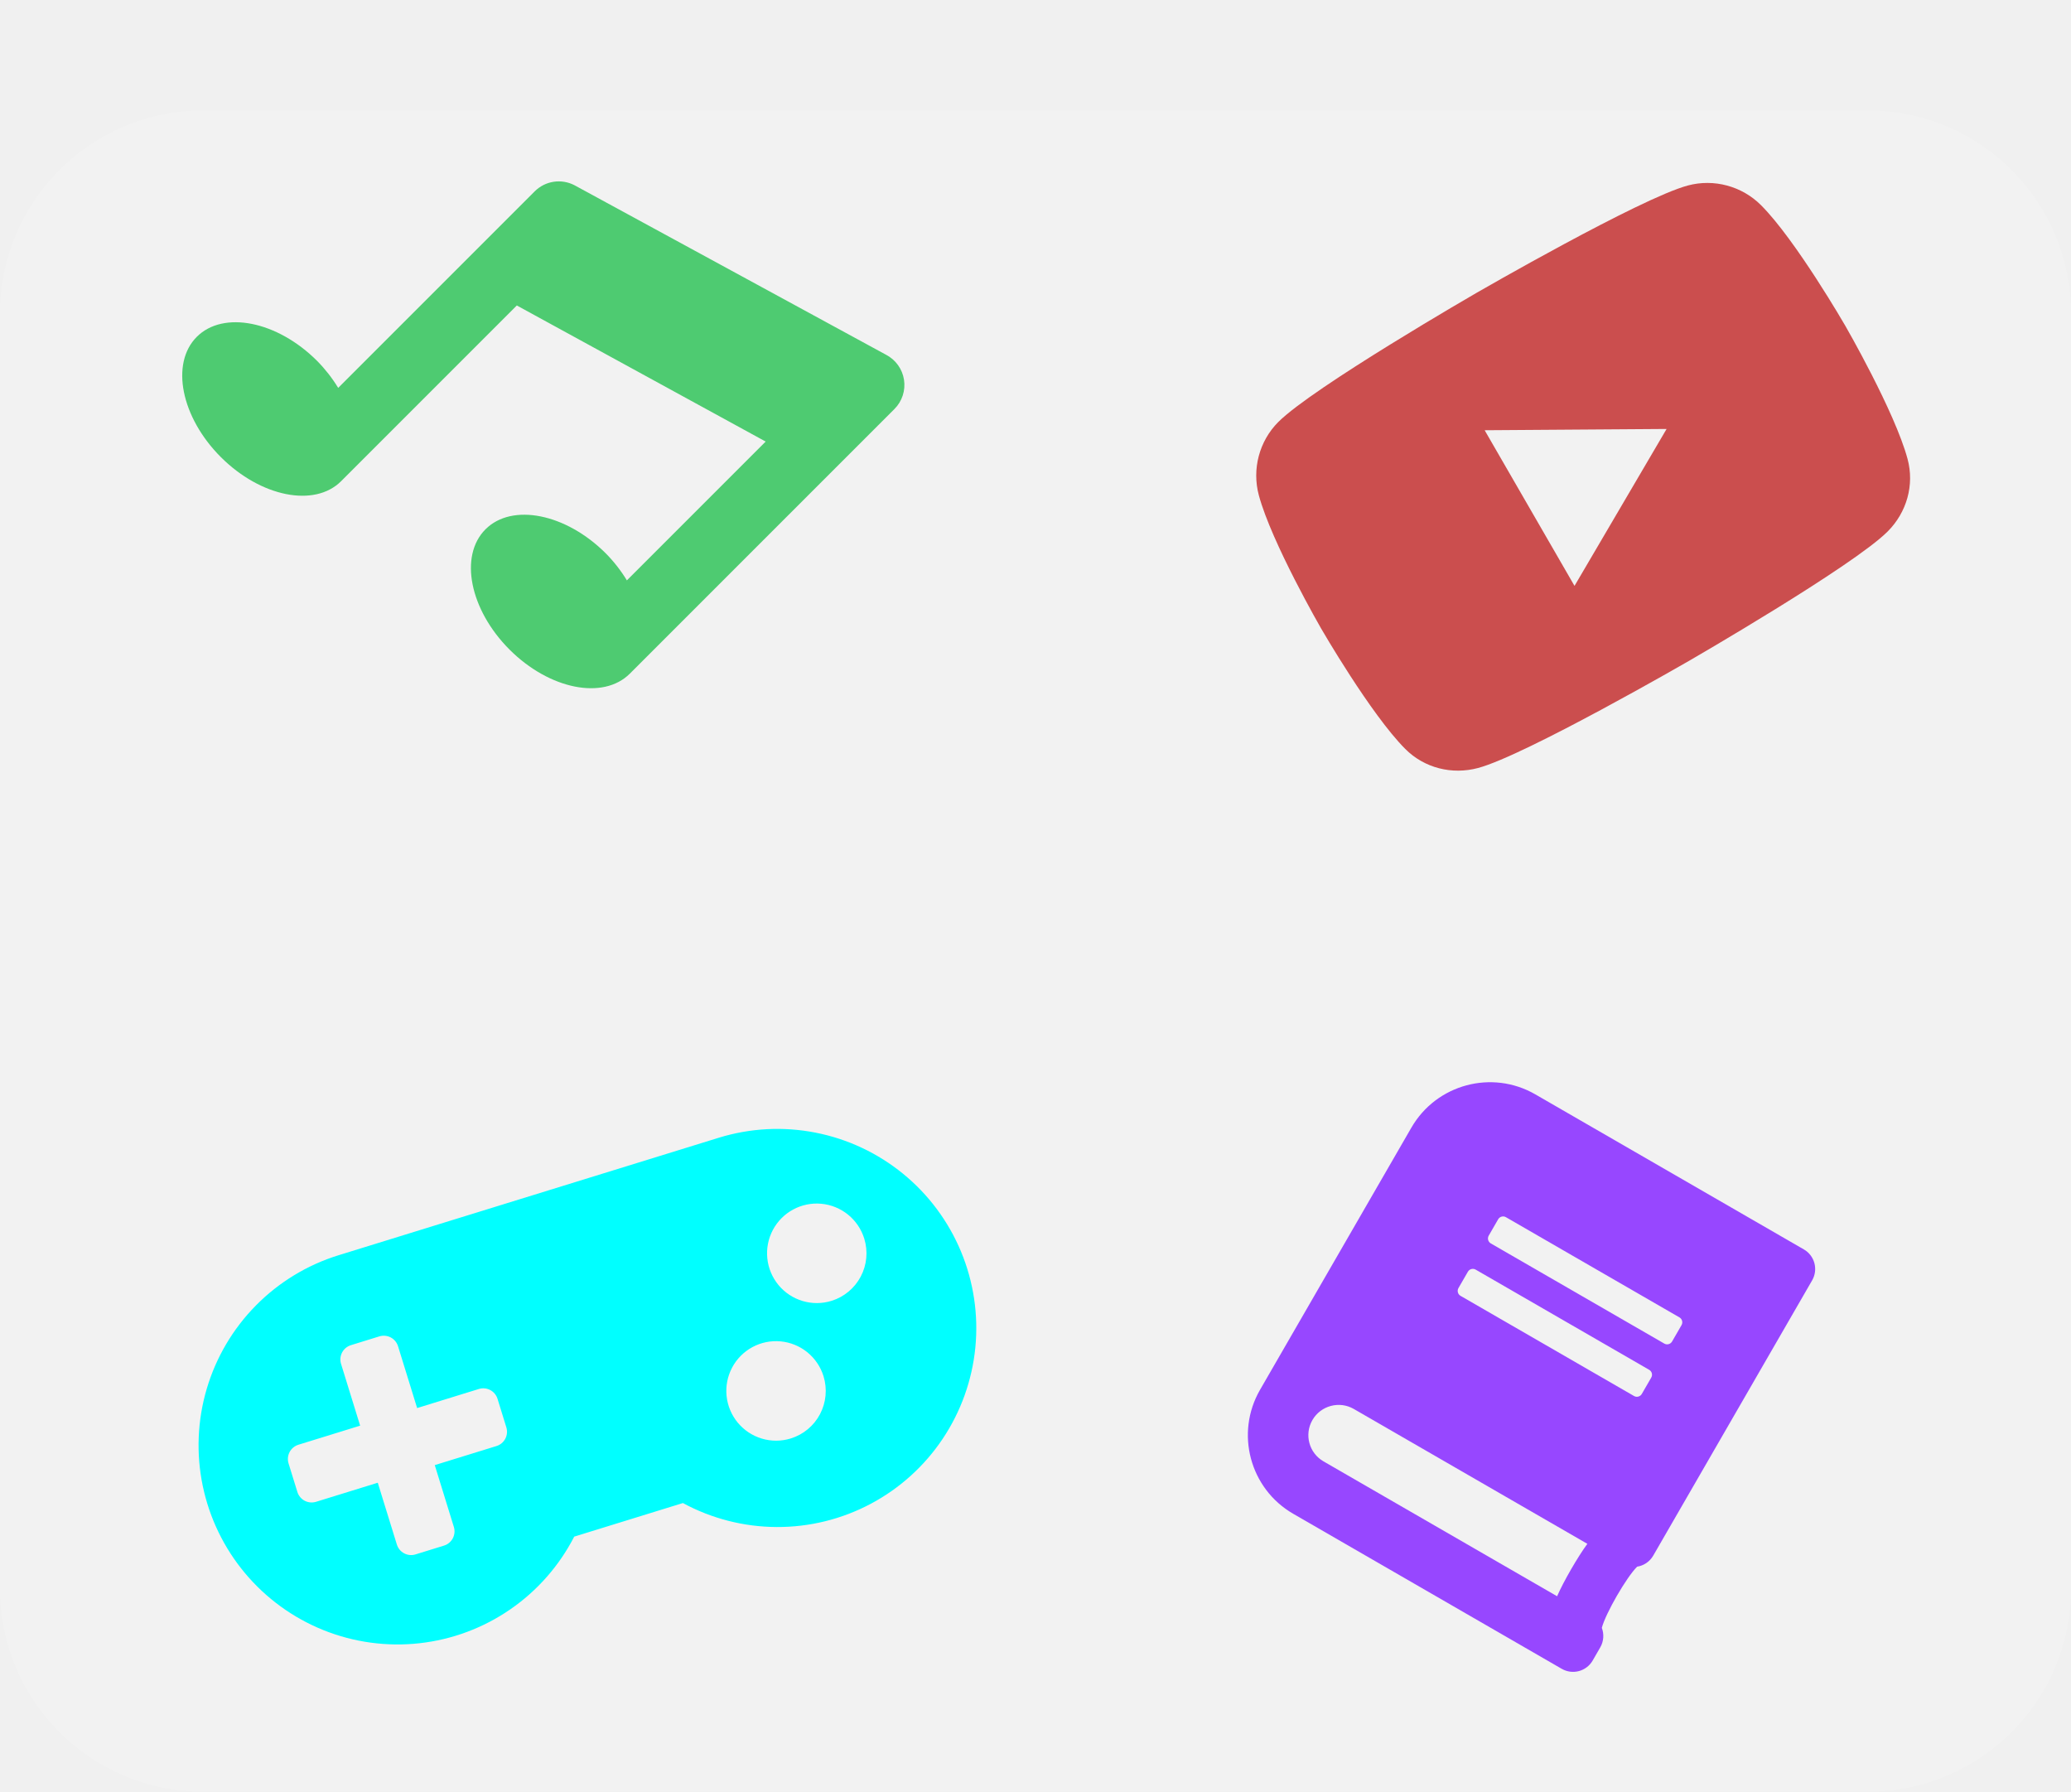
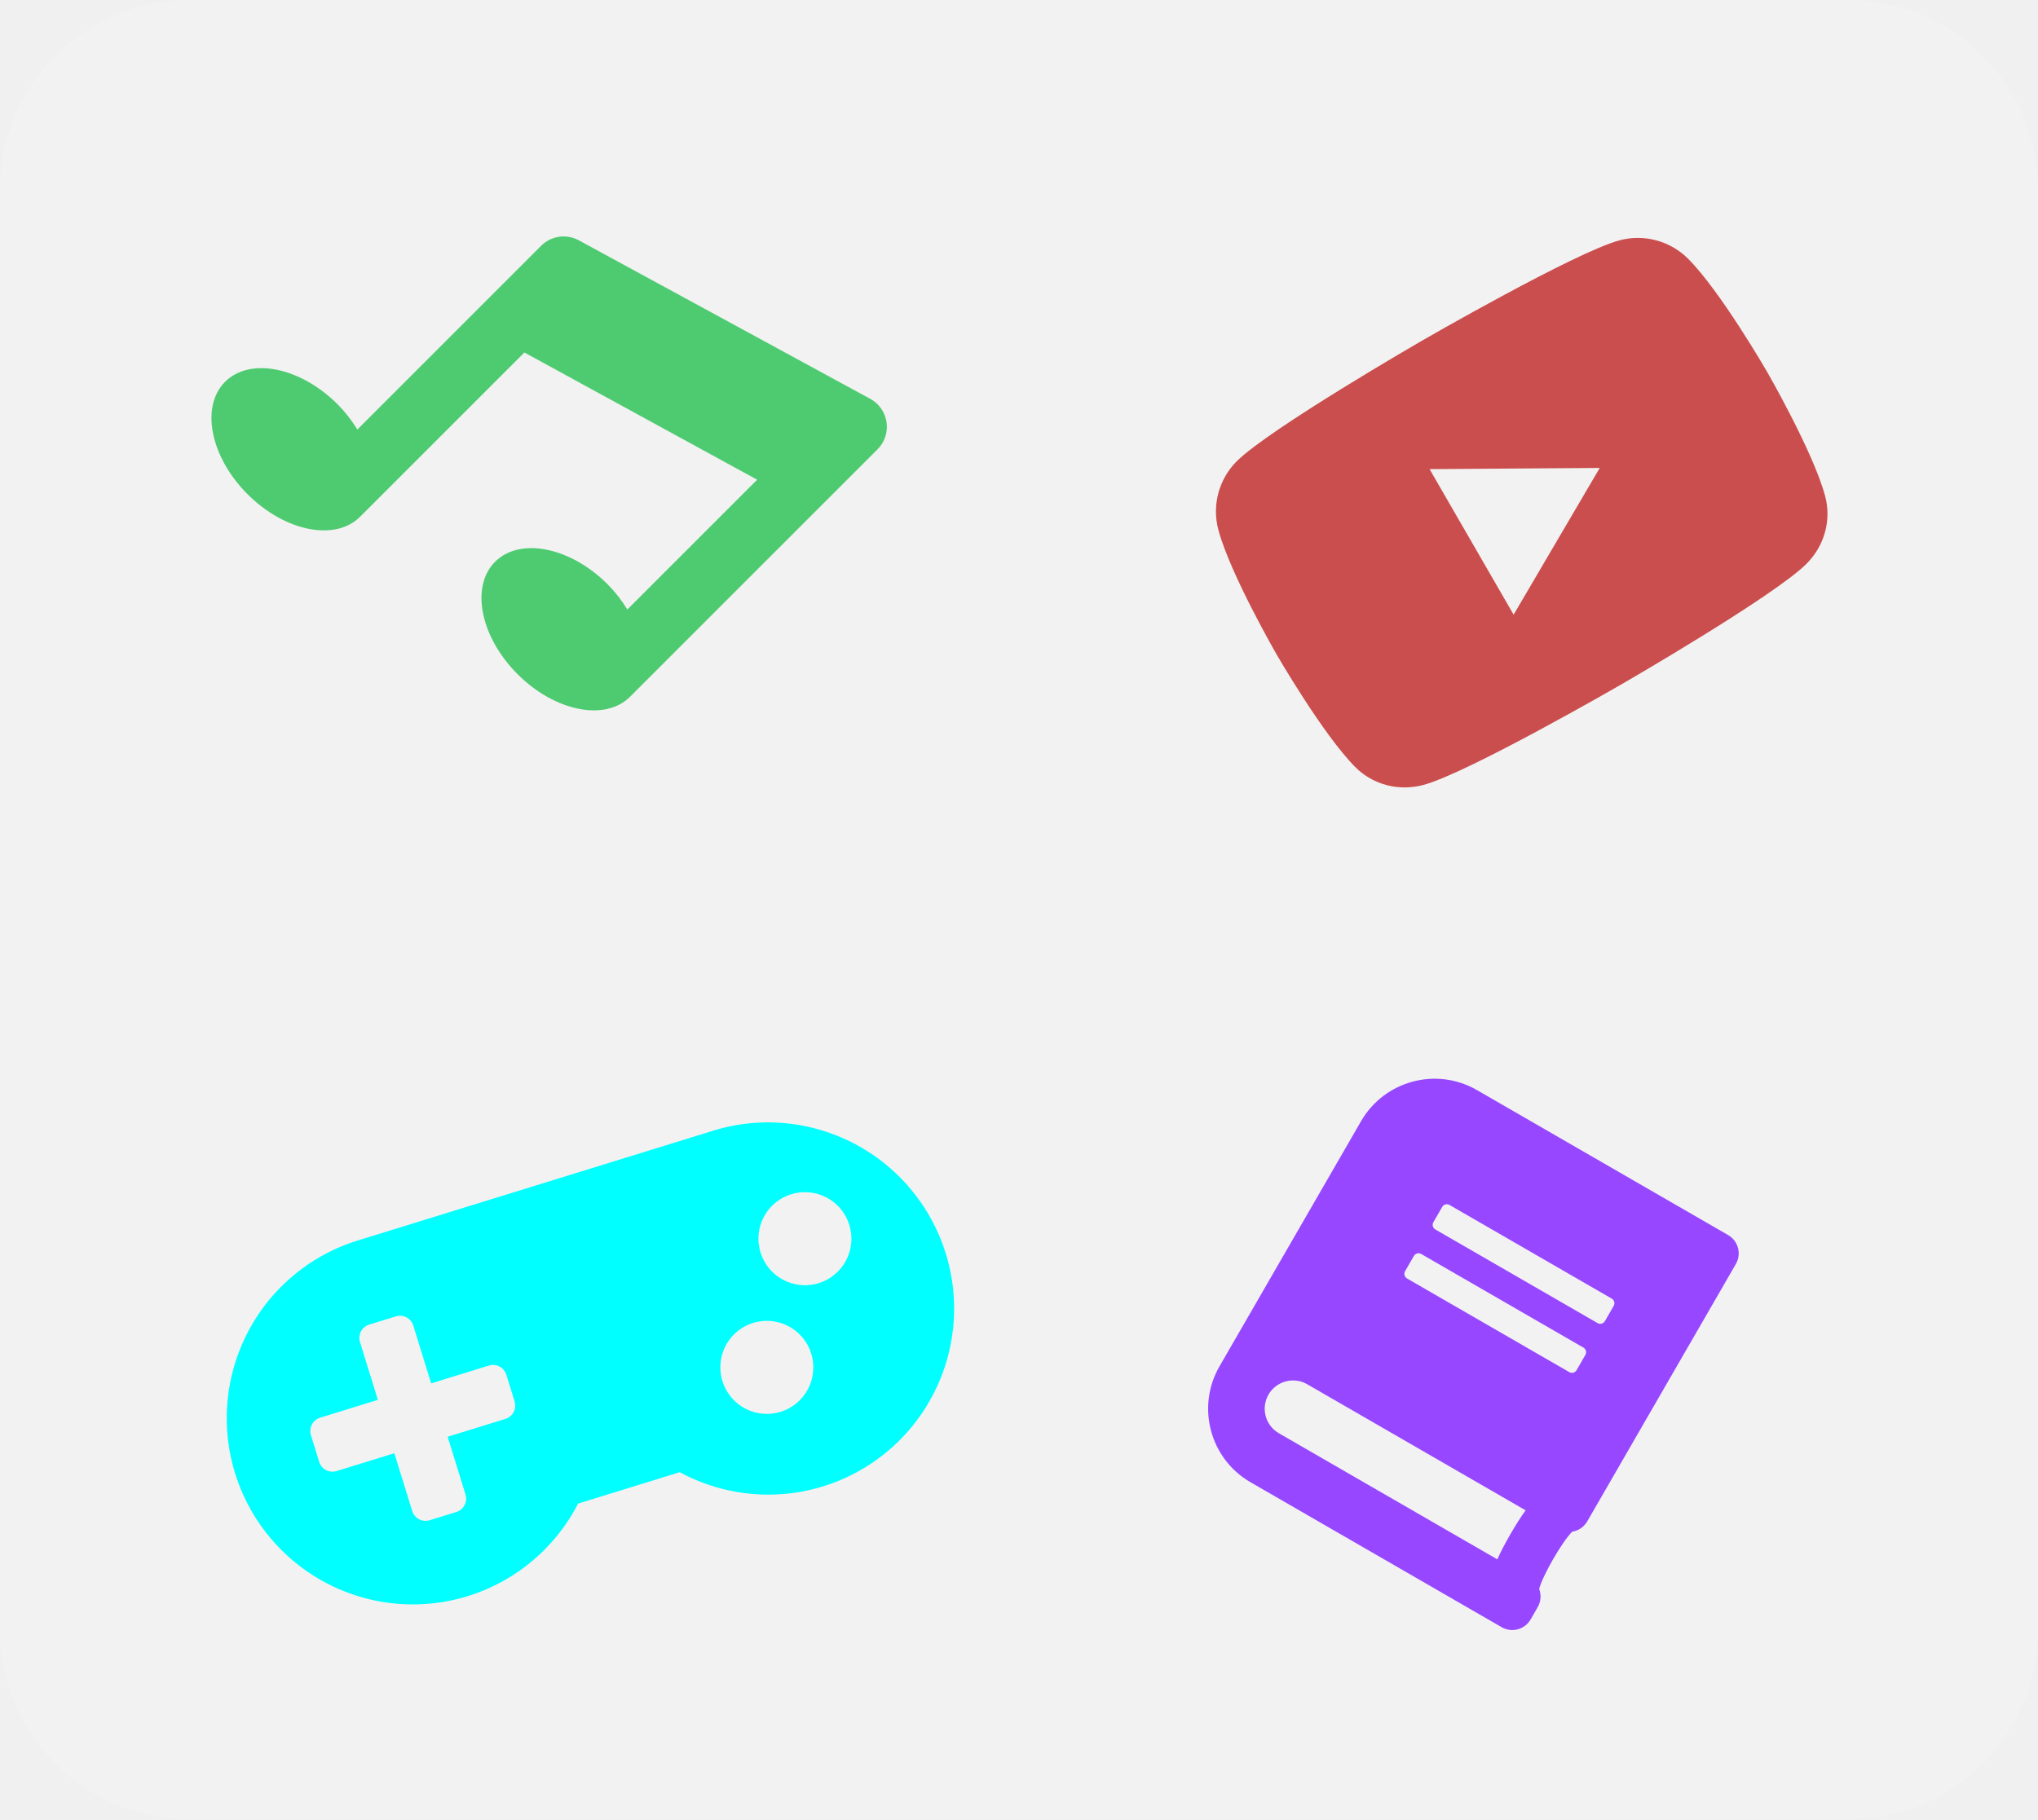
- <svg xmlns="http://www.w3.org/2000/svg" width="2549" height="2205" viewBox="0 0 2549 2205" fill="none">
-   <rect y="136" width="2549" height="2069" rx="250" fill="white" fill-opacity="0.15" />
-   <path d="M2034.8 1914.5L2230.36 1575.77C2238.1 1562.36 2233.55 1545.35 2220.15 1537.61L1889.72 1346.84C1836.32 1316.01 1767.98 1334.35 1737.13 1387.78L1550.88 1710.38C1520.03 1763.81 1538.32 1832.17 1591.71 1863L1922.15 2053.77C1935.55 2061.51 1952.56 2056.95 1960.3 2043.54L1969.61 2027.41C1973.97 2019.85 1974.41 2010.96 1971.53 2003.38C1976.26 1985.41 2001.81 1941.16 2015.01 1928.07C2022.95 1926.88 2030.43 1922.06 2034.8 1914.5ZM1843.96 1500.54C1845.88 1497.21 1850.17 1496.06 1853.5 1497.98L2067.07 1621.29C2070.4 1623.21 2071.55 1627.5 2069.63 1630.83L2057.99 1650.99C2056.06 1654.31 2051.77 1655.47 2048.45 1653.55L1834.87 1530.24C1831.55 1528.32 1830.4 1524.03 1832.32 1520.7L1843.96 1500.54ZM1806.71 1565.06C1808.63 1561.73 1812.92 1560.58 1816.25 1562.5L2029.82 1685.81C2033.15 1687.73 2034.3 1692.02 2032.38 1695.35L2020.73 1715.51C2018.81 1718.83 2014.52 1719.99 2011.2 1718.07L1797.62 1594.76C1794.3 1592.84 1793.15 1588.55 1795.07 1585.22L1806.71 1565.06ZM1916.48 1964.48L1628.96 1798.48C1611.13 1788.18 1605.05 1765.45 1615.35 1747.6C1625.6 1729.86 1648.48 1723.72 1666.21 1733.96L1953.73 1899.96C1941.87 1916.09 1924.52 1946.13 1916.48 1964.48Z" fill="#9747FF" />
-   <path d="M1090.61 436.62L707.108 227.979C699.21 223.857 690.203 222.362 681.397 223.709C672.59 225.057 664.443 229.179 658.14 235.475L416.253 477.361C408.911 465.312 400.191 454.158 390.271 444.124C341.229 395.082 274.921 381.813 242.22 414.514C209.519 447.214 222.788 513.523 271.83 562.564C320.872 611.606 387.18 624.875 419.881 592.174L636.108 375.947L942.388 543.429L771.565 714.251C764.232 702.195 755.515 691.037 745.592 681.005C696.55 631.963 630.242 618.694 597.541 651.395C564.841 684.095 578.11 750.403 627.151 799.445C676.193 848.487 742.492 861.765 775.202 829.055L1100.91 503.344C1105.56 498.691 1109.04 493.011 1111.08 486.762C1113.12 480.513 1113.66 473.871 1112.66 467.374C1111.66 460.877 1109.14 454.707 1105.31 449.365C1101.48 444.022 1096.44 439.656 1090.61 436.62V436.62Z" fill="#4ECB71" />
-   <path d="M2167.62 252.652C2144.1 229.041 2109.55 219.694 2077.49 228.265C2019.35 243.766 1817.59 360.25 1817.59 360.25C1817.59 360.25 1615.84 476.733 1573.35 519.331C1549.89 542.815 1540.71 577.405 1549.4 609.585C1565.11 667.93 1626.01 773.423 1626.01 773.423C1626.01 773.423 1686.92 878.916 1729.59 921.694C1753.12 945.306 1787.14 953.738 1819.2 945.167C1877.34 929.665 2079.09 813.181 2079.09 813.181C2079.09 813.181 2280.85 696.698 2323.34 654.1C2346.8 630.618 2356.5 596.941 2347.82 564.762C2332.11 506.416 2271.2 400.923 2271.2 400.923C2271.2 400.923 2210.3 295.43 2167.62 252.652V252.652ZM1937.92 721.05L1827.32 529.491L2051.25 527.915L1937.92 721.05V721.05Z" fill="#CB4E4E" />
-   <path d="M884.614 1400.22L416.86 1544.75C378.305 1556.65 343.295 1577.92 314.948 1606.65C286.6 1635.38 265.795 1670.68 254.384 1709.42C242.972 1748.16 241.309 1789.12 249.542 1828.67C257.775 1868.22 275.649 1905.12 301.573 1936.09C327.496 1967.06 360.665 1991.14 398.126 2006.19C435.587 2021.23 476.177 2026.77 516.284 2022.32C556.39 2017.87 594.769 2003.56 628.002 1980.66C661.234 1957.77 688.291 1927 706.762 1891.1L840.511 1849.78C876.01 1869 915.701 1879.14 956.052 1879.3C996.403 1879.46 1036.16 1869.63 1071.79 1850.69C1107.41 1831.75 1137.8 1804.29 1160.25 1770.74C1182.7 1737.19 1196.51 1698.61 1200.45 1658.42C1204.4 1618.22 1198.35 1577.67 1182.85 1540.37C1167.35 1503.08 1142.89 1470.18 1111.62 1444.63C1080.36 1419.07 1043.28 1401.65 1003.67 1393.9C964.066 1386.15 923.166 1388.32 884.614 1400.22V1400.22ZM623.212 1756.65C624.651 1761.3 624.183 1766.34 621.911 1770.65C619.64 1774.96 615.751 1778.19 611.1 1779.62L535.106 1803.1L558.611 1879.18C560.05 1883.84 559.582 1888.87 557.311 1893.18C555.039 1897.49 551.15 1900.72 546.499 1902.15L511.425 1912.99C506.774 1914.43 501.742 1913.96 497.436 1911.68C493.13 1909.4 489.902 1905.51 488.464 1900.85L464.958 1824.78L388.965 1848.26C384.314 1849.69 379.282 1849.22 374.976 1846.95C370.67 1844.67 367.442 1840.77 366.004 1836.12L355.155 1801.01C353.716 1796.35 354.184 1791.31 356.456 1787C358.727 1782.7 362.617 1779.47 367.268 1778.03L443.261 1754.55L419.756 1678.48C418.317 1673.82 418.785 1668.78 421.057 1664.47C423.328 1660.17 427.217 1656.94 431.868 1655.5L466.942 1644.66C471.593 1643.23 476.625 1643.7 480.932 1645.97C485.238 1648.25 488.465 1652.15 489.904 1656.8L513.409 1732.88L589.402 1709.4C594.053 1707.96 599.086 1708.43 603.392 1710.71C607.698 1712.99 610.925 1716.88 612.364 1721.54L623.212 1756.65ZM973.231 1770.31C961.67 1773.88 949.307 1773.94 937.707 1770.48C926.108 1767.02 915.791 1760.19 908.063 1750.87C900.335 1741.54 895.541 1730.13 894.29 1718.08C893.038 1706.03 895.384 1693.89 901.03 1683.18C906.677 1672.47 915.371 1663.68 926.012 1657.91C936.654 1652.15 948.766 1649.68 960.816 1650.81C972.866 1651.94 984.313 1656.62 993.71 1664.26C1003.11 1671.9 1010.03 1682.15 1013.61 1693.72C1018.4 1709.25 1016.84 1726.03 1009.27 1740.39C1001.7 1754.76 988.735 1765.52 973.231 1770.31V1770.31ZM1023.37 1600.96C1011.81 1604.53 999.443 1604.59 987.843 1601.13C976.244 1597.67 965.927 1590.85 958.199 1581.52C950.471 1572.19 945.677 1560.79 944.426 1548.74C943.174 1536.69 945.52 1524.54 951.166 1513.83C956.813 1503.12 965.507 1494.33 976.149 1488.57C986.79 1482.81 998.902 1480.33 1010.95 1481.46C1023 1482.59 1034.45 1487.27 1043.85 1494.91C1053.24 1502.55 1060.17 1512.8 1063.74 1524.38C1068.54 1539.9 1066.98 1556.69 1059.41 1571.05C1051.83 1585.41 1038.87 1596.17 1023.37 1600.96Z" fill="#00FFFF" />
+ <svg xmlns="http://www.w3.org/2000/svg" width="2682" height="2395" viewBox="0 0 2682 2395" fill="none">
+   <rect width="2682" height="2395" rx="250" fill="white" fill-opacity="0.15" />
+   <path d="M2088.8 2002.5L2284.36 1663.77C2292.1 1650.36 2287.55 1633.35 2274.15 1625.61L1943.72 1434.84C1890.32 1404.01 1821.98 1422.35 1791.13 1475.78L1604.88 1798.38C1574.03 1851.81 1592.32 1920.17 1645.71 1951L1976.15 2141.77C1989.55 2149.51 2006.56 2144.95 2014.3 2131.54L2023.61 2115.41C2027.97 2107.85 2028.41 2098.96 2025.53 2091.38C2030.26 2073.41 2055.81 2029.16 2069.01 2016.07C2076.95 2014.88 2084.43 2010.06 2088.8 2002.5ZM1897.96 1588.54C1899.88 1585.21 1904.17 1584.06 1907.5 1585.98L2121.07 1709.29C2124.4 1711.21 2125.55 1715.5 2123.63 1718.83L2111.99 1738.99C2110.06 1742.31 2105.77 1743.47 2102.45 1741.55L1888.87 1618.24C1885.55 1616.32 1884.4 1612.03 1886.32 1608.7L1897.96 1588.54ZM1860.71 1653.06C1862.63 1649.73 1866.92 1648.58 1870.25 1650.5L2083.82 1773.81C2087.15 1775.73 2088.3 1780.02 2086.38 1783.35L2074.73 1803.51C2072.81 1806.83 2068.52 1807.99 2065.2 1806.07L1851.62 1682.76C1848.3 1680.84 1847.15 1676.55 1849.07 1673.22L1860.71 1653.06ZM1970.48 2052.48L1682.96 1886.48C1665.13 1876.18 1659.05 1853.45 1669.35 1835.6C1679.6 1817.86 1702.48 1811.72 1720.21 1821.96L2007.73 1987.96C1995.87 2004.09 1978.52 2034.13 1970.48 2052.48Z" fill="#9747FF" />
+   <path d="M1144.61 524.62L761.108 315.979C753.21 311.857 744.203 310.362 735.397 311.709C726.59 313.057 718.443 317.179 712.14 323.475L470.253 565.361C462.911 553.312 454.191 542.158 444.271 532.124C395.229 483.082 328.921 469.813 296.22 502.514C263.519 535.214 276.788 601.523 325.83 650.564C374.872 699.606 441.18 712.875 473.881 680.174L690.108 463.947L996.388 631.429L825.565 802.251C818.232 790.195 809.515 779.037 799.592 769.005C750.55 719.963 684.242 706.694 651.541 739.395C618.841 772.095 632.11 838.403 681.151 887.445C730.193 936.487 796.492 949.765 829.202 917.055L1154.91 591.344C1159.56 586.691 1163.04 581.011 1165.08 574.762C1167.12 568.513 1167.66 561.871 1166.66 555.374C1165.66 548.877 1163.14 542.707 1159.31 537.365C1155.48 532.022 1150.44 527.656 1144.61 524.62V524.62Z" fill="#4ECB71" />
+   <path d="M2221.62 340.652C2198.1 317.041 2163.55 307.694 2131.49 316.265C2073.35 331.766 1871.59 448.25 1871.59 448.25C1871.59 448.25 1669.84 564.733 1627.35 607.331C1603.89 630.815 1594.71 665.405 1603.4 697.585C1619.11 755.93 1680.01 861.423 1680.01 861.423C1680.01 861.423 1740.92 966.916 1783.59 1009.69C1807.12 1033.31 1841.14 1041.74 1873.2 1033.17C1931.34 1017.66 2133.09 901.181 2133.09 901.181C2133.09 901.181 2334.85 784.698 2377.34 742.1C2400.8 718.618 2410.5 684.941 2401.82 652.762C2386.11 594.416 2325.2 488.923 2325.2 488.923C2325.2 488.923 2264.3 383.43 2221.62 340.652V340.652ZM1991.92 809.05L1881.32 617.491L2105.25 615.915L1991.92 809.05V809.05Z" fill="#CB4E4E" />
+   <path d="M938.614 1488.22L470.86 1632.75C432.305 1644.65 397.295 1665.92 368.948 1694.65C340.6 1723.38 319.795 1758.68 308.384 1797.42C296.972 1836.16 295.309 1877.12 303.542 1916.67C311.775 1956.22 329.649 1993.12 355.573 2024.09C381.496 2055.06 414.665 2079.14 452.126 2094.19C489.587 2109.23 530.177 2114.77 570.284 2110.32C610.39 2105.87 648.769 2091.56 682.002 2068.66C715.234 2045.77 742.291 2015 760.762 1979.1L894.511 1937.78C930.01 1957 969.701 1967.14 1010.05 1967.3C1050.4 1967.46 1090.16 1957.63 1125.79 1938.69C1161.41 1919.75 1191.8 1892.29 1214.25 1858.74C1236.7 1825.19 1250.51 1786.61 1254.45 1746.42C1258.4 1706.22 1252.35 1665.67 1236.85 1628.37C1221.35 1591.08 1196.89 1558.18 1165.62 1532.63C1134.36 1507.07 1097.28 1489.65 1057.67 1481.9C1018.07 1474.15 977.166 1476.32 938.614 1488.22V1488.22ZM677.212 1844.65C678.651 1849.3 678.183 1854.34 675.911 1858.65C673.64 1862.96 669.751 1866.19 665.1 1867.62L589.106 1891.1L612.611 1967.18C614.05 1971.84 613.582 1976.87 611.311 1981.18C609.039 1985.49 605.15 1988.72 600.499 1990.15L565.425 2000.99C560.774 2002.43 555.742 2001.96 551.436 1999.68C547.13 1997.4 543.902 1993.51 542.464 1988.85L518.958 1912.78L442.965 1936.26C438.314 1937.69 433.282 1937.22 428.976 1934.95C424.67 1932.67 421.442 1928.77 420.004 1924.12L409.155 1889.01C407.716 1884.35 408.184 1879.31 410.456 1875C412.727 1870.7 416.617 1867.47 421.268 1866.03L497.261 1842.55L473.756 1766.48C472.317 1761.82 472.785 1756.78 475.057 1752.47C477.328 1748.17 481.217 1744.94 485.868 1743.5L520.942 1732.66C525.593 1731.23 530.625 1731.7 534.932 1733.97C539.238 1736.25 542.465 1740.15 543.904 1744.8L567.409 1820.88L643.402 1797.4C648.053 1795.96 653.086 1796.43 657.392 1798.71C661.698 1800.99 664.925 1804.88 666.364 1809.54L677.212 1844.65ZM1027.23 1858.31C1015.67 1861.88 1003.31 1861.94 991.707 1858.48C980.108 1855.02 969.791 1848.19 962.063 1838.87C954.335 1829.54 949.541 1818.13 948.29 1806.08C947.038 1794.03 949.384 1781.89 955.03 1771.18C960.677 1760.47 969.371 1751.68 980.012 1745.91C990.654 1740.15 1002.77 1737.68 1014.82 1738.81C1026.87 1739.94 1038.31 1744.62 1047.71 1752.26C1057.11 1759.9 1064.03 1770.15 1067.61 1781.72C1072.4 1797.25 1070.84 1814.03 1063.27 1828.39C1055.7 1842.76 1042.74 1853.52 1027.23 1858.31V1858.31ZM1077.37 1688.96C1065.81 1692.53 1053.44 1692.59 1041.84 1689.13C1030.24 1685.67 1019.93 1678.85 1012.2 1669.52C1004.47 1660.19 999.677 1648.79 998.426 1636.74C997.174 1624.69 999.52 1612.54 1005.17 1601.83C1010.81 1591.12 1019.51 1582.33 1030.15 1576.57C1040.79 1570.81 1052.9 1568.33 1064.95 1569.46C1077 1570.59 1088.45 1575.27 1097.85 1582.91C1107.24 1590.55 1114.17 1600.8 1117.74 1612.38C1122.54 1627.9 1120.98 1644.69 1113.41 1659.05C1105.83 1673.41 1092.87 1684.17 1077.37 1688.96Z" fill="#00FFFF" />
</svg>
